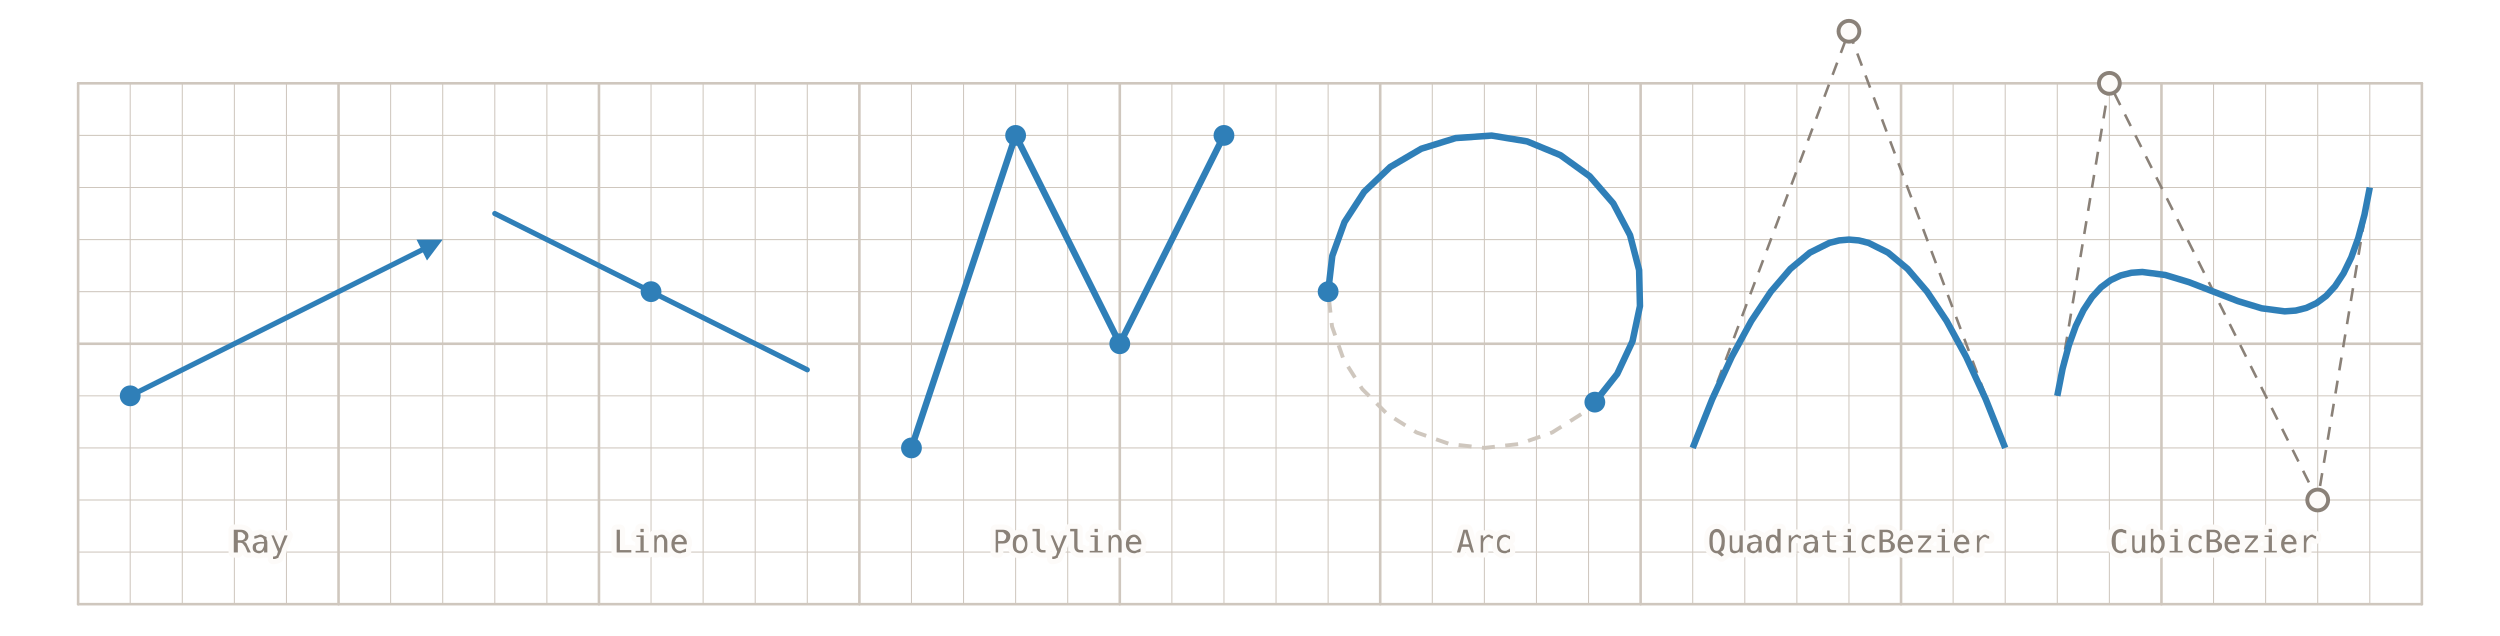
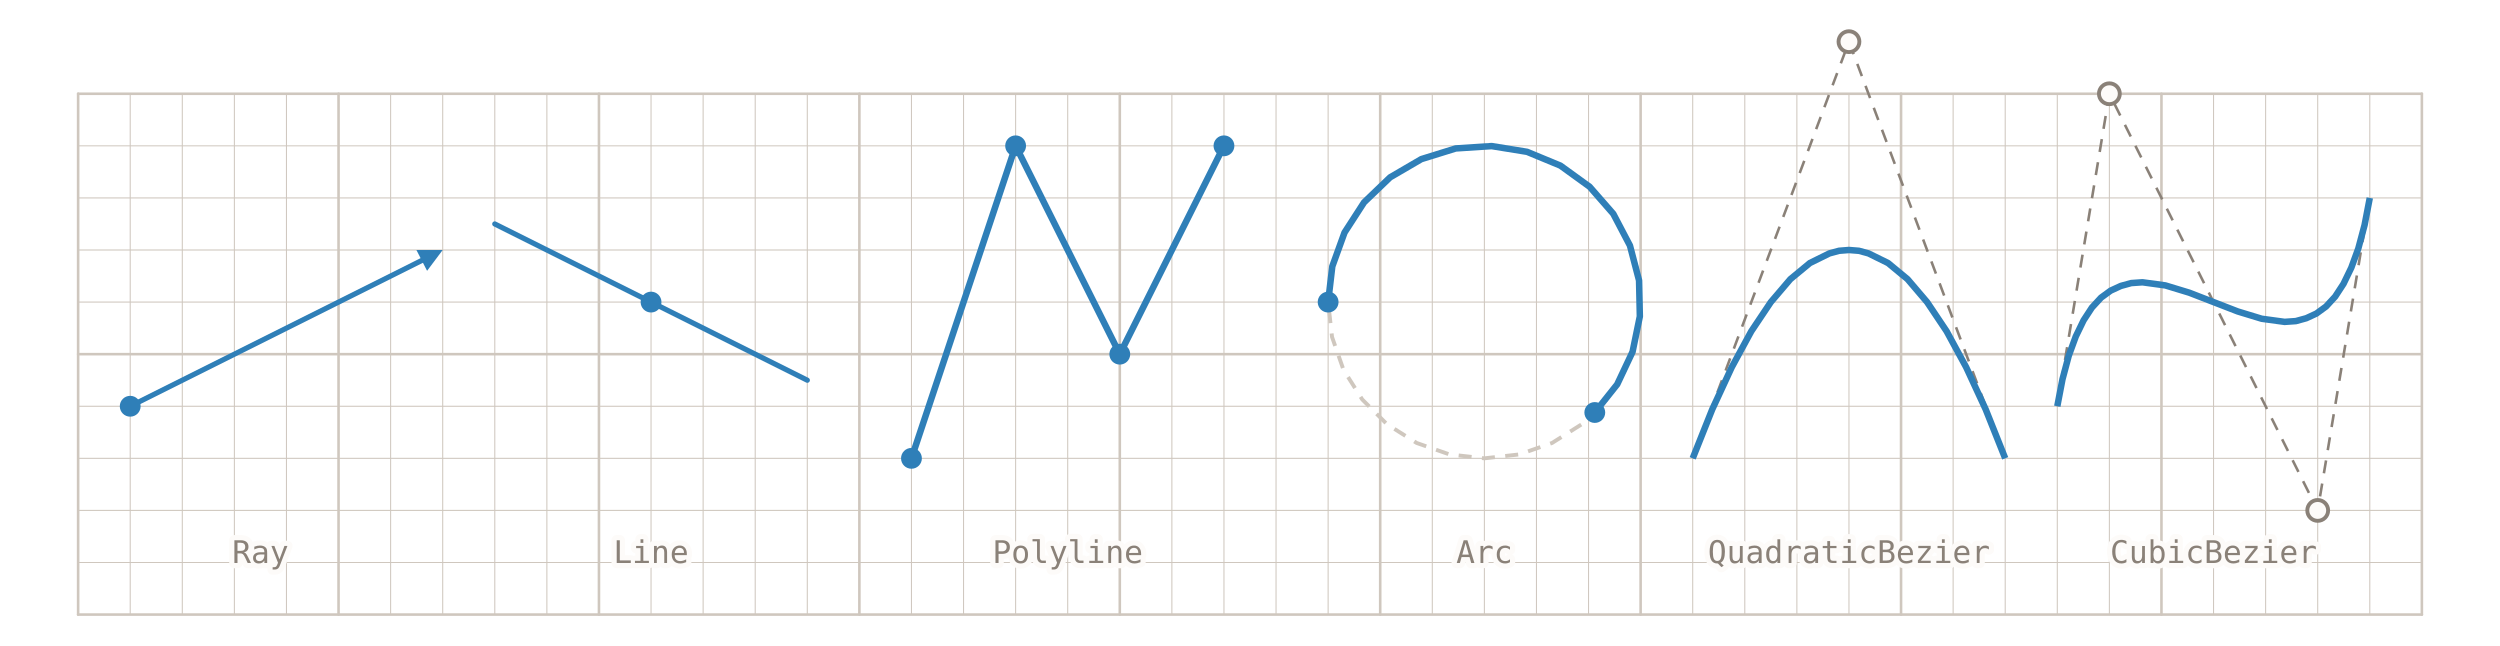
- <svg xmlns="http://www.w3.org/2000/svg" width="960" height="244" viewBox="0 0 960 244" role="img">
-   <g transform="translate(30.0 12.0) scale(20) translate(-0.000 1.000)">
-     <line x1="0.000" y1="0.000" x2="0.000" y2="10.000" stroke="#cfc7be" stroke-width="0.050" stroke-linecap="round" />
-     <line x1="1.000" y1="0.000" x2="1.000" y2="10.000" stroke="#cfc7be" stroke-width="0.020" stroke-linecap="round" />
-     <line x1="2.000" y1="0.000" x2="2.000" y2="10.000" stroke="#cfc7be" stroke-width="0.020" stroke-linecap="round" />
-     <line x1="3.000" y1="0.000" x2="3.000" y2="10.000" stroke="#cfc7be" stroke-width="0.020" stroke-linecap="round" />
-     <line x1="4.000" y1="0.000" x2="4.000" y2="10.000" stroke="#cfc7be" stroke-width="0.020" stroke-linecap="round" />
-     <line x1="5.000" y1="0.000" x2="5.000" y2="10.000" stroke="#cfc7be" stroke-width="0.050" stroke-linecap="round" />
-     <line x1="6.000" y1="0.000" x2="6.000" y2="10.000" stroke="#cfc7be" stroke-width="0.020" stroke-linecap="round" />
-     <line x1="7.000" y1="0.000" x2="7.000" y2="10.000" stroke="#cfc7be" stroke-width="0.020" stroke-linecap="round" />
-     <line x1="8.000" y1="0.000" x2="8.000" y2="10.000" stroke="#cfc7be" stroke-width="0.020" stroke-linecap="round" />
-     <line x1="9.000" y1="0.000" x2="9.000" y2="10.000" stroke="#cfc7be" stroke-width="0.020" stroke-linecap="round" />
-     <line x1="10.000" y1="0.000" x2="10.000" y2="10.000" stroke="#cfc7be" stroke-width="0.050" stroke-linecap="round" />
-     <line x1="11.000" y1="0.000" x2="11.000" y2="10.000" stroke="#cfc7be" stroke-width="0.020" stroke-linecap="round" />
-     <line x1="12.000" y1="0.000" x2="12.000" y2="10.000" stroke="#cfc7be" stroke-width="0.020" stroke-linecap="round" />
-     <line x1="13.000" y1="0.000" x2="13.000" y2="10.000" stroke="#cfc7be" stroke-width="0.020" stroke-linecap="round" />
-     <line x1="14.000" y1="0.000" x2="14.000" y2="10.000" stroke="#cfc7be" stroke-width="0.020" stroke-linecap="round" />
-     <line x1="15.000" y1="0.000" x2="15.000" y2="10.000" stroke="#cfc7be" stroke-width="0.050" stroke-linecap="round" />
-     <line x1="16.000" y1="0.000" x2="16.000" y2="10.000" stroke="#cfc7be" stroke-width="0.020" stroke-linecap="round" />
-     <line x1="17.000" y1="0.000" x2="17.000" y2="10.000" stroke="#cfc7be" stroke-width="0.020" stroke-linecap="round" />
-     <line x1="18.000" y1="0.000" x2="18.000" y2="10.000" stroke="#cfc7be" stroke-width="0.020" stroke-linecap="round" />
-     <line x1="19.000" y1="0.000" x2="19.000" y2="10.000" stroke="#cfc7be" stroke-width="0.020" stroke-linecap="round" />
-     <line x1="20.000" y1="0.000" x2="20.000" y2="10.000" stroke="#cfc7be" stroke-width="0.050" stroke-linecap="round" />
-     <line x1="21.000" y1="0.000" x2="21.000" y2="10.000" stroke="#cfc7be" stroke-width="0.020" stroke-linecap="round" />
-     <line x1="22.000" y1="0.000" x2="22.000" y2="10.000" stroke="#cfc7be" stroke-width="0.020" stroke-linecap="round" />
-     <line x1="23.000" y1="0.000" x2="23.000" y2="10.000" stroke="#cfc7be" stroke-width="0.020" stroke-linecap="round" />
-     <line x1="24.000" y1="0.000" x2="24.000" y2="10.000" stroke="#cfc7be" stroke-width="0.020" stroke-linecap="round" />
-     <line x1="25.000" y1="0.000" x2="25.000" y2="10.000" stroke="#cfc7be" stroke-width="0.050" stroke-linecap="round" />
-     <line x1="26.000" y1="0.000" x2="26.000" y2="10.000" stroke="#cfc7be" stroke-width="0.020" stroke-linecap="round" />
-     <line x1="27.000" y1="0.000" x2="27.000" y2="10.000" stroke="#cfc7be" stroke-width="0.020" stroke-linecap="round" />
-     <line x1="28.000" y1="0.000" x2="28.000" y2="10.000" stroke="#cfc7be" stroke-width="0.020" stroke-linecap="round" />
-     <line x1="29.000" y1="0.000" x2="29.000" y2="10.000" stroke="#cfc7be" stroke-width="0.020" stroke-linecap="round" />
-     <line x1="30.000" y1="0.000" x2="30.000" y2="10.000" stroke="#cfc7be" stroke-width="0.050" stroke-linecap="round" />
-     <line x1="31.000" y1="0.000" x2="31.000" y2="10.000" stroke="#cfc7be" stroke-width="0.020" stroke-linecap="round" />
-     <line x1="32.000" y1="0.000" x2="32.000" y2="10.000" stroke="#cfc7be" stroke-width="0.020" stroke-linecap="round" />
-     <line x1="33.000" y1="0.000" x2="33.000" y2="10.000" stroke="#cfc7be" stroke-width="0.020" stroke-linecap="round" />
-     <line x1="34.000" y1="0.000" x2="34.000" y2="10.000" stroke="#cfc7be" stroke-width="0.020" stroke-linecap="round" />
-     <line x1="35.000" y1="0.000" x2="35.000" y2="10.000" stroke="#cfc7be" stroke-width="0.050" stroke-linecap="round" />
-     <line x1="36.000" y1="0.000" x2="36.000" y2="10.000" stroke="#cfc7be" stroke-width="0.020" stroke-linecap="round" />
-     <line x1="37.000" y1="0.000" x2="37.000" y2="10.000" stroke="#cfc7be" stroke-width="0.020" stroke-linecap="round" />
-     <line x1="38.000" y1="0.000" x2="38.000" y2="10.000" stroke="#cfc7be" stroke-width="0.020" stroke-linecap="round" />
-     <line x1="39.000" y1="0.000" x2="39.000" y2="10.000" stroke="#cfc7be" stroke-width="0.020" stroke-linecap="round" />
-     <line x1="40.000" y1="0.000" x2="40.000" y2="10.000" stroke="#cfc7be" stroke-width="0.050" stroke-linecap="round" />
-     <line x1="41.000" y1="0.000" x2="41.000" y2="10.000" stroke="#cfc7be" stroke-width="0.020" stroke-linecap="round" />
-     <line x1="42.000" y1="0.000" x2="42.000" y2="10.000" stroke="#cfc7be" stroke-width="0.020" stroke-linecap="round" />
-     <line x1="43.000" y1="0.000" x2="43.000" y2="10.000" stroke="#cfc7be" stroke-width="0.020" stroke-linecap="round" />
-     <line x1="44.000" y1="0.000" x2="44.000" y2="10.000" stroke="#cfc7be" stroke-width="0.020" stroke-linecap="round" />
-     <line x1="45.000" y1="0.000" x2="45.000" y2="10.000" stroke="#cfc7be" stroke-width="0.050" stroke-linecap="round" />
-     <line x1="0.000" y1="0.000" x2="45.000" y2="0.000" stroke="#cfc7be" stroke-width="0.050" stroke-linecap="round" />
-     <line x1="0.000" y1="1.000" x2="45.000" y2="1.000" stroke="#cfc7be" stroke-width="0.020" stroke-linecap="round" />
-     <line x1="0.000" y1="2.000" x2="45.000" y2="2.000" stroke="#cfc7be" stroke-width="0.020" stroke-linecap="round" />
-     <line x1="0.000" y1="3.000" x2="45.000" y2="3.000" stroke="#cfc7be" stroke-width="0.020" stroke-linecap="round" />
-     <line x1="0.000" y1="4.000" x2="45.000" y2="4.000" stroke="#cfc7be" stroke-width="0.020" stroke-linecap="round" />
-     <line x1="0.000" y1="5.000" x2="45.000" y2="5.000" stroke="#cfc7be" stroke-width="0.050" stroke-linecap="round" />
-     <line x1="0.000" y1="6.000" x2="45.000" y2="6.000" stroke="#cfc7be" stroke-width="0.020" stroke-linecap="round" />
-     <line x1="0.000" y1="7.000" x2="45.000" y2="7.000" stroke="#cfc7be" stroke-width="0.020" stroke-linecap="round" />
-     <line x1="0.000" y1="8.000" x2="45.000" y2="8.000" stroke="#cfc7be" stroke-width="0.020" stroke-linecap="round" />
-     <line x1="0.000" y1="9.000" x2="45.000" y2="9.000" stroke="#cfc7be" stroke-width="0.020" stroke-linecap="round" />
-     <line x1="0.000" y1="10.000" x2="45.000" y2="10.000" stroke="#cfc7be" stroke-width="0.050" stroke-linecap="round" />
-     <line x1="1.000" y1="6.000" x2="6.598" y2="3.201" stroke="#2f7fb8" stroke-width="0.100" stroke-linecap="round" />
-     <polygon points="7.000,3.000 6.698,3.402 6.497,3.000" fill="#2f7fb8" />
-     <circle cx="1.000" cy="6.000" r="0.200" fill="#2f7fb8" />
-     <line x1="8.000" y1="2.500" x2="14.000" y2="5.500" stroke="#2f7fb8" stroke-width="0.100" stroke-linecap="round" />
-     <circle cx="11.000" cy="4.000" r="0.200" fill="#2f7fb8" />
-     <polyline points="16.000,7.000 18.000,1.000 20.000,5.000 22.000,1.000" fill="none" stroke="#2f7fb8" stroke-width="0.125" stroke-linejoin="round" />
-     <circle cx="16.000" cy="7.000" r="0.200" fill="#2f7fb8" />
-     <circle cx="18.000" cy="1.000" r="0.200" fill="#2f7fb8" />
-     <circle cx="20.000" cy="5.000" r="0.200" fill="#2f7fb8" />
-     <circle cx="22.000" cy="1.000" r="0.200" fill="#2f7fb8" />
-     <polygon points="30.000,4.000 29.925,4.668 29.703,5.302 29.345,5.870 28.870,6.345 28.302,6.703 27.668,6.925 27.000,7.000 26.332,6.925 25.698,6.703 25.130,6.345 24.655,5.870 24.297,5.302 24.075,4.668 24.000,4.000 24.075,3.332 24.297,2.698 24.655,2.130 25.130,1.655 25.698,1.297 26.332,1.075 27.000,1.000 27.668,1.075 28.302,1.297 28.870,1.655 29.345,2.130 29.703,2.698 29.925,3.332" fill="none" stroke="#cfc7be" stroke-width="0.075" stroke-dasharray="0.250 0.200" stroke-linejoin="round" />
-     <polyline points="24.000,4.000 24.080,3.313 24.315,2.663 24.692,2.083 25.192,1.606 25.788,1.256 26.449,1.051 27.139,1.003 27.821,1.115 28.460,1.379 29.021,1.783 29.475,2.305 29.797,2.916 29.971,3.586 29.987,4.277 29.844,4.953 29.551,5.579 29.121,6.121" fill="none" stroke="#2f7fb8" stroke-width="0.125" stroke-linejoin="round" />
-     <circle cx="24.000" cy="4.000" r="0.200" fill="#2f7fb8" />
-     <circle cx="29.121" cy="6.121" r="0.200" fill="#2f7fb8" />
-     <polyline points="31.000,7.000 34.000,-1.000 37.000,7.000" fill="none" stroke="#8a8178" stroke-width="0.050" stroke-dasharray="0.250 0.200" stroke-linejoin="round" />
-     <polyline points="31.000,7.000 31.375,6.062 31.750,5.250 32.125,4.562 32.500,4.000 32.875,3.562 33.250,3.250 33.625,3.063 33.812,3.016 34.000,3.000 34.188,3.016 34.375,3.063 34.750,3.250 35.125,3.562 35.500,4.000 35.875,4.562 36.250,5.250 36.625,6.062 37.000,7.000" fill="none" stroke="#2f7fb8" stroke-width="0.125" stroke-linejoin="round" />
-     <circle cx="34.000" cy="-1.000" r="0.200" fill="#fdfbf9" stroke="#8a8178" stroke-width="0.075" />
-     <polyline points="38.000,6.000 39.000,0.000 43.000,8.000 44.000,2.000" fill="none" stroke="#8a8178" stroke-width="0.050" stroke-dasharray="0.250 0.200" stroke-linejoin="round" />
-     <polyline points="38.000,6.000 38.102,5.478 38.221,5.032 38.355,4.659 38.504,4.352 38.666,4.106 38.839,3.917 39.024,3.779 39.219,3.688 39.422,3.637 39.633,3.622 40.074,3.680 40.533,3.819 41.000,4.000 41.467,4.181 41.926,4.320 42.367,4.378 42.578,4.363 42.781,4.312 42.976,4.221 43.161,4.083 43.334,3.894 43.496,3.648 43.645,3.341 43.779,2.968 43.898,2.522 44.000,2.000" fill="none" stroke="#2f7fb8" stroke-width="0.125" stroke-linejoin="round" />
-     <circle cx="39.000" cy="0.000" r="0.200" fill="#fdfbf9" stroke="#8a8178" stroke-width="0.075" />
-     <circle cx="43.000" cy="8.000" r="0.200" fill="#fdfbf9" stroke="#8a8178" stroke-width="0.075" />
-     <text x="3.500" y="9.010" font-family="ui-monospace, SFMono-Regular, Menlo, Consolas, monospace" font-size="0.600" text-anchor="middle" fill="#8a8178" stroke="#fdfbf9" stroke-width="0.200" stroke-linejoin="round" paint-order="stroke">Ray</text>
-     <text x="11.000" y="9.010" font-family="ui-monospace, SFMono-Regular, Menlo, Consolas, monospace" font-size="0.600" text-anchor="middle" fill="#8a8178" stroke="#fdfbf9" stroke-width="0.200" stroke-linejoin="round" paint-order="stroke">Line</text>
-     <text x="19.000" y="9.010" font-family="ui-monospace, SFMono-Regular, Menlo, Consolas, monospace" font-size="0.600" text-anchor="middle" fill="#8a8178" stroke="#fdfbf9" stroke-width="0.200" stroke-linejoin="round" paint-order="stroke">Polyline</text>
-     <text x="27.000" y="9.010" font-family="ui-monospace, SFMono-Regular, Menlo, Consolas, monospace" font-size="0.600" text-anchor="middle" fill="#8a8178" stroke="#fdfbf9" stroke-width="0.200" stroke-linejoin="round" paint-order="stroke">Arc</text>
-     <text x="34.000" y="9.010" font-family="ui-monospace, SFMono-Regular, Menlo, Consolas, monospace" font-size="0.600" text-anchor="middle" fill="#8a8178" stroke="#fdfbf9" stroke-width="0.200" stroke-linejoin="round" paint-order="stroke">QuadraticBezier</text>
-     <text x="41.000" y="9.010" font-family="ui-monospace, SFMono-Regular, Menlo, Consolas, monospace" font-size="0.600" text-anchor="middle" fill="#8a8178" stroke="#fdfbf9" stroke-width="0.200" stroke-linejoin="round" paint-order="stroke">CubicBezier</text>
+ <svg xmlns="http://www.w3.org/2000/svg" width="960" height="248" viewBox="0 0 960 248" role="img">
+   <g transform="translate(30.0 36.0)">
+     <line x1="0.0" y1="0.0" x2="0.0" y2="200.0" fill="none" stroke="#cfc7be" stroke-width="1" stroke-linecap="round" />
+     <line x1="20.0" y1="0.0" x2="20.0" y2="200.0" fill="none" stroke="#cfc7be" stroke-width="0.4" stroke-linecap="round" />
+     <line x1="40.0" y1="0.0" x2="40.0" y2="200.0" fill="none" stroke="#cfc7be" stroke-width="0.4" stroke-linecap="round" />
+     <line x1="60.0" y1="0.0" x2="60.0" y2="200.0" fill="none" stroke="#cfc7be" stroke-width="0.4" stroke-linecap="round" />
+     <line x1="80.0" y1="0.0" x2="80.0" y2="200.0" fill="none" stroke="#cfc7be" stroke-width="0.4" stroke-linecap="round" />
+     <line x1="100.0" y1="0.0" x2="100.0" y2="200.0" fill="none" stroke="#cfc7be" stroke-width="1" stroke-linecap="round" />
+     <line x1="120.0" y1="0.0" x2="120.0" y2="200.0" fill="none" stroke="#cfc7be" stroke-width="0.4" stroke-linecap="round" />
+     <line x1="140.0" y1="0.0" x2="140.0" y2="200.0" fill="none" stroke="#cfc7be" stroke-width="0.4" stroke-linecap="round" />
+     <line x1="160.0" y1="0.0" x2="160.0" y2="200.0" fill="none" stroke="#cfc7be" stroke-width="0.4" stroke-linecap="round" />
+     <line x1="180.0" y1="0.0" x2="180.0" y2="200.0" fill="none" stroke="#cfc7be" stroke-width="0.4" stroke-linecap="round" />
+     <line x1="200.0" y1="0.0" x2="200.0" y2="200.0" fill="none" stroke="#cfc7be" stroke-width="1" stroke-linecap="round" />
+     <line x1="220.0" y1="0.0" x2="220.0" y2="200.0" fill="none" stroke="#cfc7be" stroke-width="0.4" stroke-linecap="round" />
+     <line x1="240.0" y1="0.0" x2="240.0" y2="200.0" fill="none" stroke="#cfc7be" stroke-width="0.4" stroke-linecap="round" />
+     <line x1="260.0" y1="0.0" x2="260.0" y2="200.0" fill="none" stroke="#cfc7be" stroke-width="0.4" stroke-linecap="round" />
+     <line x1="280.0" y1="0.0" x2="280.0" y2="200.0" fill="none" stroke="#cfc7be" stroke-width="0.4" stroke-linecap="round" />
+     <line x1="300.0" y1="0.0" x2="300.0" y2="200.0" fill="none" stroke="#cfc7be" stroke-width="1" stroke-linecap="round" />
+     <line x1="320.0" y1="0.0" x2="320.0" y2="200.0" fill="none" stroke="#cfc7be" stroke-width="0.4" stroke-linecap="round" />
+     <line x1="340.0" y1="0.0" x2="340.0" y2="200.0" fill="none" stroke="#cfc7be" stroke-width="0.4" stroke-linecap="round" />
+     <line x1="360.0" y1="0.0" x2="360.0" y2="200.0" fill="none" stroke="#cfc7be" stroke-width="0.4" stroke-linecap="round" />
+     <line x1="380.0" y1="0.0" x2="380.0" y2="200.0" fill="none" stroke="#cfc7be" stroke-width="0.4" stroke-linecap="round" />
+     <line x1="400.0" y1="0.0" x2="400.0" y2="200.0" fill="none" stroke="#cfc7be" stroke-width="1" stroke-linecap="round" />
+     <line x1="420.0" y1="0.0" x2="420.0" y2="200.0" fill="none" stroke="#cfc7be" stroke-width="0.4" stroke-linecap="round" />
+     <line x1="440.0" y1="0.0" x2="440.0" y2="200.0" fill="none" stroke="#cfc7be" stroke-width="0.4" stroke-linecap="round" />
+     <line x1="460.0" y1="0.0" x2="460.0" y2="200.0" fill="none" stroke="#cfc7be" stroke-width="0.4" stroke-linecap="round" />
+     <line x1="480.0" y1="0.0" x2="480.0" y2="200.0" fill="none" stroke="#cfc7be" stroke-width="0.4" stroke-linecap="round" />
+     <line x1="500.0" y1="0.0" x2="500.0" y2="200.0" fill="none" stroke="#cfc7be" stroke-width="1" stroke-linecap="round" />
+     <line x1="520.0" y1="0.0" x2="520.0" y2="200.0" fill="none" stroke="#cfc7be" stroke-width="0.4" stroke-linecap="round" />
+     <line x1="540.0" y1="0.0" x2="540.0" y2="200.0" fill="none" stroke="#cfc7be" stroke-width="0.4" stroke-linecap="round" />
+     <line x1="560.0" y1="0.0" x2="560.0" y2="200.0" fill="none" stroke="#cfc7be" stroke-width="0.4" stroke-linecap="round" />
+     <line x1="580.0" y1="0.0" x2="580.0" y2="200.0" fill="none" stroke="#cfc7be" stroke-width="0.4" stroke-linecap="round" />
+     <line x1="600.0" y1="0.0" x2="600.0" y2="200.0" fill="none" stroke="#cfc7be" stroke-width="1" stroke-linecap="round" />
+     <line x1="620.0" y1="0.0" x2="620.0" y2="200.0" fill="none" stroke="#cfc7be" stroke-width="0.4" stroke-linecap="round" />
+     <line x1="640.0" y1="0.0" x2="640.0" y2="200.0" fill="none" stroke="#cfc7be" stroke-width="0.4" stroke-linecap="round" />
+     <line x1="660.0" y1="0.0" x2="660.0" y2="200.0" fill="none" stroke="#cfc7be" stroke-width="0.4" stroke-linecap="round" />
+     <line x1="680.0" y1="0.0" x2="680.0" y2="200.0" fill="none" stroke="#cfc7be" stroke-width="0.4" stroke-linecap="round" />
+     <line x1="700.0" y1="0.0" x2="700.0" y2="200.0" fill="none" stroke="#cfc7be" stroke-width="1" stroke-linecap="round" />
+     <line x1="720.0" y1="0.0" x2="720.0" y2="200.0" fill="none" stroke="#cfc7be" stroke-width="0.4" stroke-linecap="round" />
+     <line x1="740.0" y1="0.0" x2="740.0" y2="200.0" fill="none" stroke="#cfc7be" stroke-width="0.4" stroke-linecap="round" />
+     <line x1="760.0" y1="0.0" x2="760.0" y2="200.0" fill="none" stroke="#cfc7be" stroke-width="0.4" stroke-linecap="round" />
+     <line x1="780.0" y1="0.0" x2="780.0" y2="200.0" fill="none" stroke="#cfc7be" stroke-width="0.4" stroke-linecap="round" />
+     <line x1="800.0" y1="0.0" x2="800.0" y2="200.0" fill="none" stroke="#cfc7be" stroke-width="1" stroke-linecap="round" />
+     <line x1="820.0" y1="0.0" x2="820.0" y2="200.0" fill="none" stroke="#cfc7be" stroke-width="0.4" stroke-linecap="round" />
+     <line x1="840.0" y1="0.0" x2="840.0" y2="200.0" fill="none" stroke="#cfc7be" stroke-width="0.4" stroke-linecap="round" />
+     <line x1="860.0" y1="0.0" x2="860.0" y2="200.0" fill="none" stroke="#cfc7be" stroke-width="0.4" stroke-linecap="round" />
+     <line x1="880.0" y1="0.0" x2="880.0" y2="200.0" fill="none" stroke="#cfc7be" stroke-width="0.4" stroke-linecap="round" />
+     <line x1="900.0" y1="0.0" x2="900.0" y2="200.0" fill="none" stroke="#cfc7be" stroke-width="1" stroke-linecap="round" />
+     <line x1="0.0" y1="0.0" x2="900.0" y2="0.0" fill="none" stroke="#cfc7be" stroke-width="1" stroke-linecap="round" />
+     <line x1="0.0" y1="20.0" x2="900.0" y2="20.0" fill="none" stroke="#cfc7be" stroke-width="0.4" stroke-linecap="round" />
+     <line x1="0.0" y1="40.0" x2="900.0" y2="40.0" fill="none" stroke="#cfc7be" stroke-width="0.4" stroke-linecap="round" />
+     <line x1="0.0" y1="60.0" x2="900.0" y2="60.0" fill="none" stroke="#cfc7be" stroke-width="0.4" stroke-linecap="round" />
+     <line x1="0.0" y1="80.0" x2="900.0" y2="80.0" fill="none" stroke="#cfc7be" stroke-width="0.4" stroke-linecap="round" />
+     <line x1="0.0" y1="100.0" x2="900.0" y2="100.0" fill="none" stroke="#cfc7be" stroke-width="1" stroke-linecap="round" />
+     <line x1="0.0" y1="120.0" x2="900.0" y2="120.0" fill="none" stroke="#cfc7be" stroke-width="0.4" stroke-linecap="round" />
+     <line x1="0.0" y1="140.0" x2="900.0" y2="140.0" fill="none" stroke="#cfc7be" stroke-width="0.4" stroke-linecap="round" />
+     <line x1="0.0" y1="160.0" x2="900.0" y2="160.0" fill="none" stroke="#cfc7be" stroke-width="0.4" stroke-linecap="round" />
+     <line x1="0.0" y1="180.0" x2="900.0" y2="180.0" fill="none" stroke="#cfc7be" stroke-width="0.4" stroke-linecap="round" />
+     <line x1="0.0" y1="200.0" x2="900.0" y2="200.0" fill="none" stroke="#cfc7be" stroke-width="1" stroke-linecap="round" />
+     <line x1="20.0" y1="120.0" x2="132.0" y2="64.0" fill="none" stroke="#2f7fb8" stroke-width="2" stroke-linecap="round" />
+     <polygon points="140.0,60.0 134.0,68.0 129.9,60.0" fill="#2f7fb8" stroke="none" stroke-linejoin="round" />
+     <circle cx="20.0" cy="120.0" r="4" fill="#2f7fb8" stroke="none" />
+     <line x1="160.0" y1="50.0" x2="280.0" y2="110.0" fill="none" stroke="#2f7fb8" stroke-width="2" stroke-linecap="round" />
+     <circle cx="220.0" cy="80.0" r="4" fill="#2f7fb8" stroke="none" />
+     <polyline points="320.0,140.0 360.0,20.0 400.0,100.0 440.0,20.0" fill="none" stroke="#2f7fb8" stroke-width="2.5" stroke-linejoin="round" />
+     <circle cx="320.0" cy="140.0" r="4" fill="#2f7fb8" stroke="none" />
+     <circle cx="360.0" cy="20.0" r="4" fill="#2f7fb8" stroke="none" />
+     <circle cx="400.0" cy="100.0" r="4" fill="#2f7fb8" stroke="none" />
+     <circle cx="440.0" cy="20.0" r="4" fill="#2f7fb8" stroke="none" />
+     <polygon points="600.0,80.0 598.5,93.4 594.1,106.0 586.9,117.4 577.4,126.9 566.0,134.1 553.4,138.5 540.0,140.0 526.6,138.5 514.0,134.1 502.6,126.9 493.1,117.4 485.9,106.0 481.5,93.4 480.0,80.0 481.5,66.6 485.9,54.0 493.1,42.6 502.6,33.1 514.0,25.9 526.6,21.5 540.0,20.0 553.4,21.5 566.0,25.9 577.4,33.1 586.9,42.6 594.1,54.0 598.5,66.6" fill="none" stroke="#cfc7be" stroke-width="1.5" stroke-dasharray="5 4" stroke-linejoin="round" />
+     <polyline points="480.0,80.0 481.6,66.3 486.3,53.3 493.8,41.7 503.8,32.1 515.8,25.1 529.0,21.0 542.8,20.1 556.4,22.3 569.2,27.6 580.4,35.7 589.5,46.1 595.9,58.3 599.4,71.7 599.7,85.5 596.9,99.1 591.0,111.6 582.4,122.4" fill="none" stroke="#2f7fb8" stroke-width="2.5" stroke-linejoin="round" />
+     <circle cx="480.0" cy="80.0" r="4" fill="#2f7fb8" stroke="none" />
+     <circle cx="582.4" cy="122.4" r="4" fill="#2f7fb8" stroke="none" />
+     <polyline points="620.0,140.0 680.0,-20.0 740.0,140.0" fill="none" stroke="#8a8178" stroke-width="1" stroke-dasharray="5 4" stroke-linejoin="round" />
+     <polyline points="620.0,140.0 627.5,121.2 635.0,105.0 642.5,91.2 650.0,80.0 657.5,71.2 665.0,65.0 672.5,61.3 676.2,60.3 680.0,60.0 683.8,60.3 687.5,61.3 695.0,65.0 702.5,71.2 710.0,80.0 717.5,91.2 725.0,105.0 732.5,121.2 740.0,140.0" fill="none" stroke="#2f7fb8" stroke-width="2.5" stroke-linejoin="round" />
+     <circle cx="680.0" cy="-20.0" r="4" fill="#fdfbf9" stroke="#8a8178" stroke-width="1.5" />
+     <polyline points="760.0,120.0 780.0,0.0 860.0,160.0 880.0,40.0" fill="none" stroke="#8a8178" stroke-width="1" stroke-dasharray="5 4" stroke-linejoin="round" />
+     <polyline points="760.0,120.0 762.0,109.6 764.4,100.6 767.1,93.2 770.1,87.0 773.3,82.1 776.8,78.3 780.5,75.6 784.4,73.8 788.4,72.7 792.7,72.4 801.5,73.6 810.7,76.4 820.0,80.0 829.3,83.6 838.5,86.4 847.3,87.6 851.6,87.3 855.6,86.2 859.5,84.4 863.2,81.7 866.7,77.9 869.9,73.0 872.9,66.8 875.6,59.4 878.0,50.4 880.0,40.0" fill="none" stroke="#2f7fb8" stroke-width="2.5" stroke-linejoin="round" />
+     <circle cx="780.0" cy="0.0" r="4" fill="#fdfbf9" stroke="#8a8178" stroke-width="1.5" />
+     <circle cx="860.0" cy="160.0" r="4" fill="#fdfbf9" stroke="#8a8178" stroke-width="1.5" />
+     <text x="70.0" y="180.2" font-family="ui-monospace, SFMono-Regular, Menlo, Consolas, monospace" font-size="12" text-anchor="middle" stroke="#fdfbf9" stroke-width="4" stroke-linejoin="round" paint-order="stroke" fill="#8a8178">Ray</text>
+     <text x="220.0" y="180.2" font-family="ui-monospace, SFMono-Regular, Menlo, Consolas, monospace" font-size="12" text-anchor="middle" stroke="#fdfbf9" stroke-width="4" stroke-linejoin="round" paint-order="stroke" fill="#8a8178">Line</text>
+     <text x="380.0" y="180.2" font-family="ui-monospace, SFMono-Regular, Menlo, Consolas, monospace" font-size="12" text-anchor="middle" stroke="#fdfbf9" stroke-width="4" stroke-linejoin="round" paint-order="stroke" fill="#8a8178">Polyline</text>
+     <text x="540.0" y="180.2" font-family="ui-monospace, SFMono-Regular, Menlo, Consolas, monospace" font-size="12" text-anchor="middle" stroke="#fdfbf9" stroke-width="4" stroke-linejoin="round" paint-order="stroke" fill="#8a8178">Arc</text>
+     <text x="680.0" y="180.2" font-family="ui-monospace, SFMono-Regular, Menlo, Consolas, monospace" font-size="12" text-anchor="middle" stroke="#fdfbf9" stroke-width="4" stroke-linejoin="round" paint-order="stroke" fill="#8a8178">QuadraticBezier</text>
+     <text x="820.0" y="180.2" font-family="ui-monospace, SFMono-Regular, Menlo, Consolas, monospace" font-size="12" text-anchor="middle" stroke="#fdfbf9" stroke-width="4" stroke-linejoin="round" paint-order="stroke" fill="#8a8178">CubicBezier</text>
  </g>
</svg>
